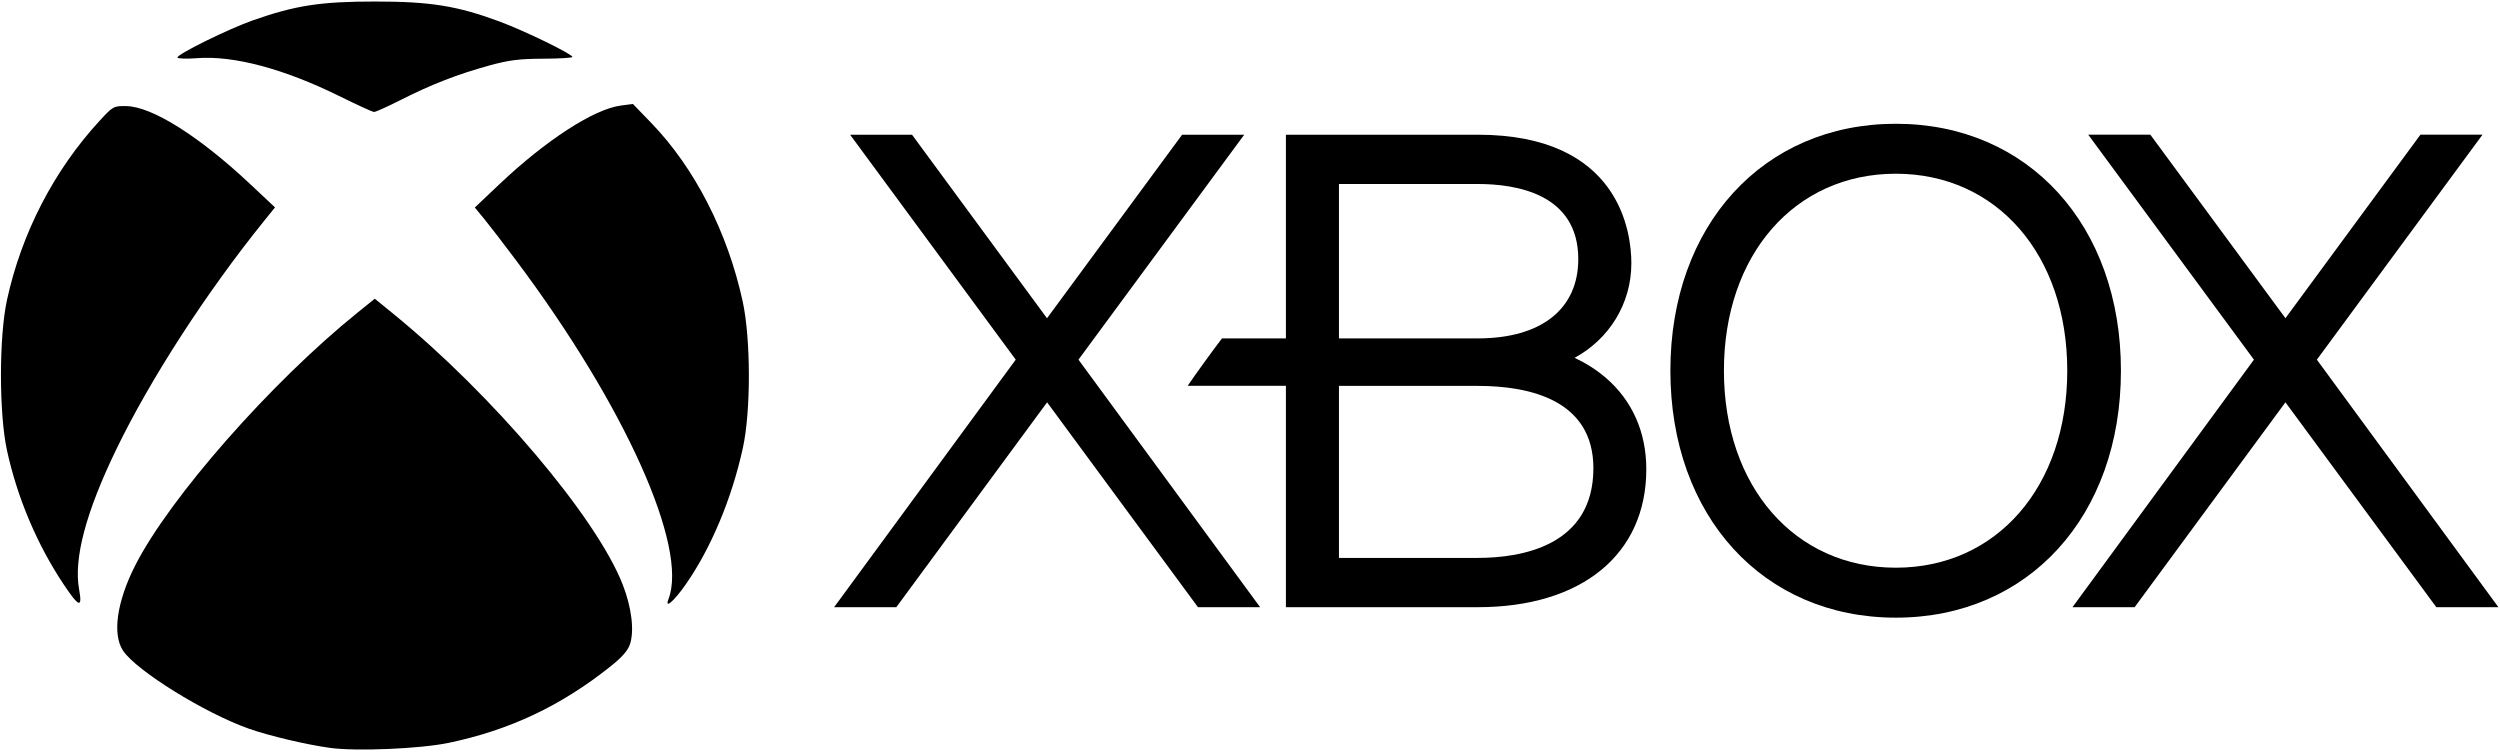
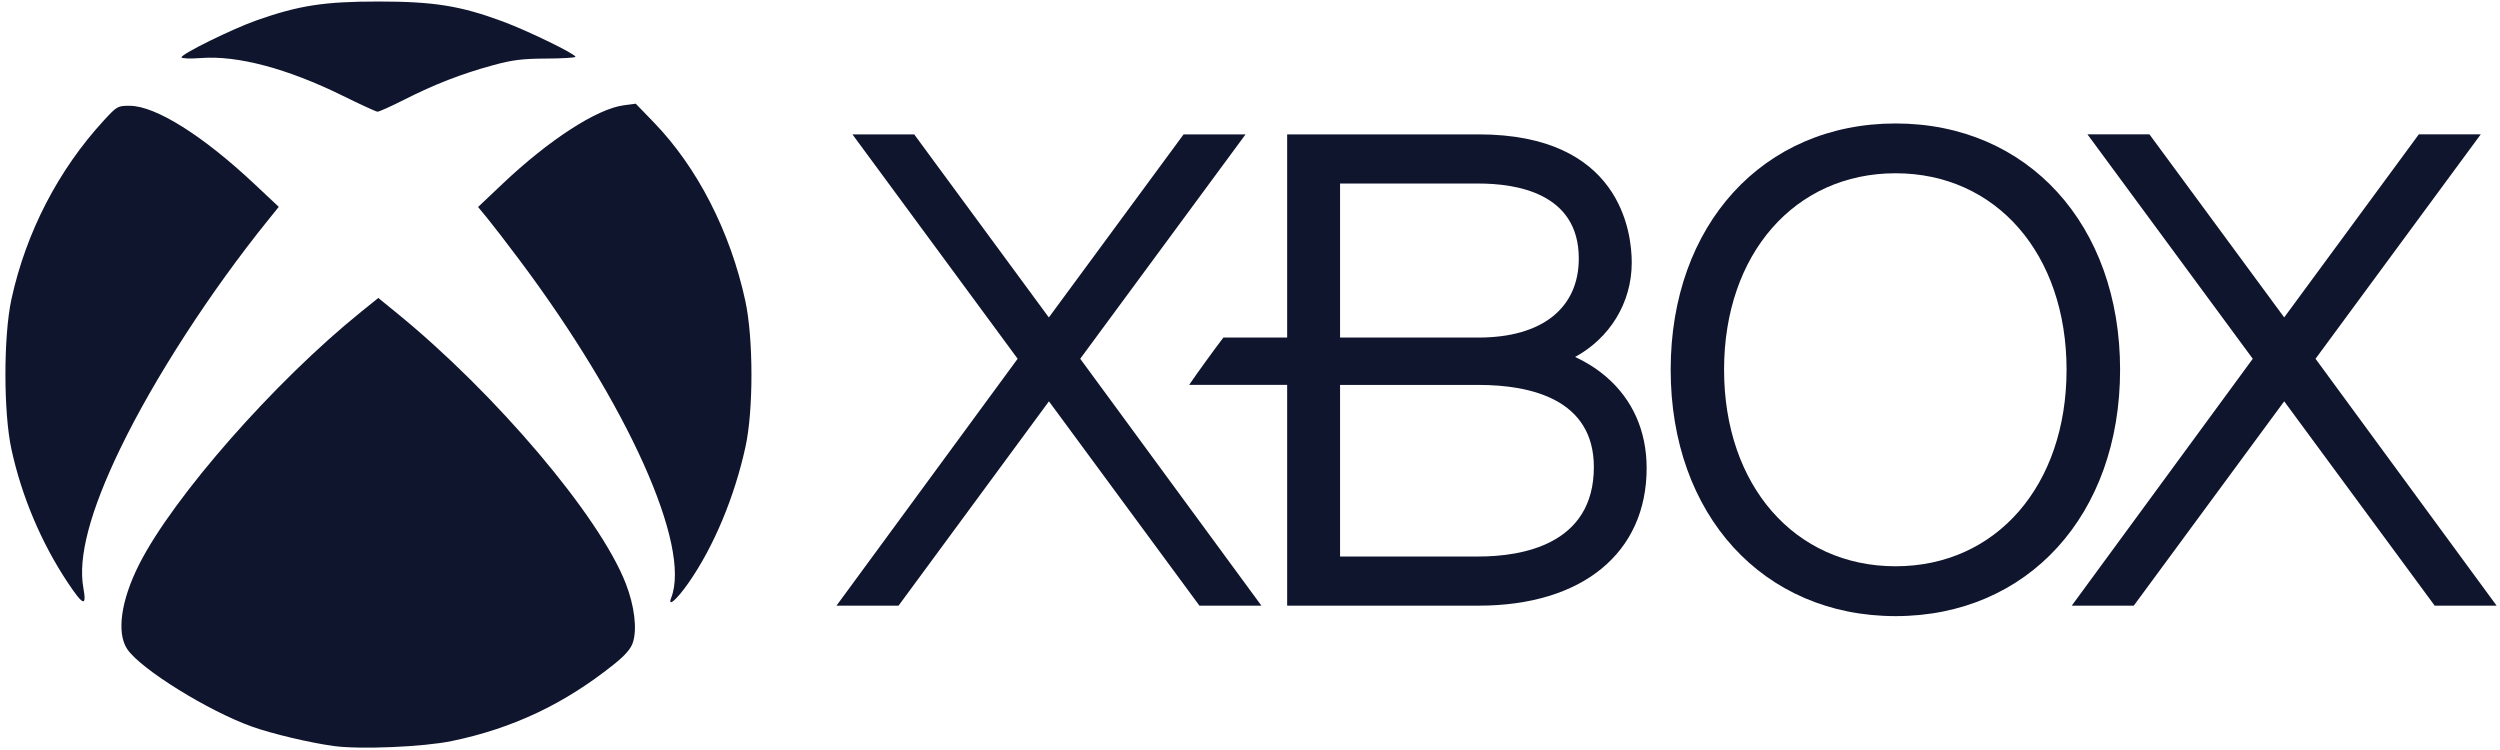
- <svg xmlns="http://www.w3.org/2000/svg" width="133px" height="40px" viewBox="0 0 133 40" version="1.1">
+ <svg xmlns="http://www.w3.org/2000/svg" width="150px" height="45px" viewBox="0 0 150 45" version="1.1">
  <defs />
  <g id="Page-1" stroke="none" stroke-width="1" fill="none" fill-rule="evenodd">
-     <g id="Logos" transform="translate(-851, -527)" fill="#000000">
-       <g id="xbox" transform="translate(851, 527)">
+     <g id="Logos" transform="translate(-838, -527)" fill="#10152E">
+       <g id="xbox" transform="translate(838.2675, 527)">
        <g id="g4146">
-           <path d="M17.553,39.787 C16.296,39.614 14.302,39.142 13.231,38.763 C10.894,37.936 7.272,35.691 6.55,34.622 C5.967,33.76 6.211,32.021 7.184,30.099 C9.009,26.495 14.418,20.34 19.024,16.629 L19.939,15.892 L20.934,16.703 C26.209,21.002 31.732,27.522 33.129,31.101 C33.602,32.312 33.753,33.551 33.516,34.268 C33.402,34.613 33.097,34.96 32.469,35.461 C29.838,37.556 27.113,38.842 23.87,39.52 C22.354,39.837 18.961,39.98 17.553,39.787 L17.553,39.787 Z M3.372,31.067 C1.966,28.954 0.92,26.477 0.372,23.964 C-0.056,22 -0.056,17.92 0.372,15.956 C1.148,12.395 2.877,9.053 5.307,6.417 C6.007,5.657 6.044,5.637 6.703,5.644 C8.076,5.658 10.594,7.242 13.332,9.814 L14.63,11.033 L14.078,11.717 C10.991,15.537 7.992,20.17 6.181,23.917 C4.567,27.254 3.912,29.724 4.208,31.353 C4.395,32.381 4.203,32.315 3.372,31.067 L3.372,31.067 Z M35.56,31.881 C36.633,29.119 33.249,21.587 27.465,13.864 C26.804,12.981 26.038,11.985 25.762,11.649 L25.26,11.04 L26.559,9.809 C29.037,7.461 31.589,5.807 33.025,5.616 L33.67,5.531 L34.637,6.53 C36.955,8.926 38.714,12.36 39.513,16.048 C39.944,18.038 39.95,21.86 39.524,23.815 C38.939,26.506 37.827,29.164 36.48,31.092 C35.854,31.989 35.351,32.42 35.56,31.881 L35.56,31.881 Z M18.029,5.101 C15.09,3.654 12.423,2.945 10.481,3.095 C9.908,3.139 9.441,3.122 9.441,3.058 C9.441,2.874 12.174,1.53 13.472,1.075 C15.723,0.287 17.062,0.081 19.947,0.081 C22.905,0.081 24.324,0.31 26.59,1.15 C27.908,1.639 30.452,2.877 30.452,3.03 C30.452,3.077 29.749,3.12 28.89,3.123 C27.625,3.128 27.083,3.197 26.043,3.481 C24.371,3.939 22.931,4.499 21.331,5.311 C20.62,5.672 19.972,5.963 19.892,5.958 C19.813,5.952 18.974,5.567 18.029,5.101 L18.029,5.101 Z" id="path4164" />
+           <path d="M19.747,44.76 C18.332,44.566 16.089,44.035 14.885,43.609 C12.256,42.678 8.181,40.153 7.369,38.95 C6.713,37.98 6.988,36.024 8.082,33.861 C10.135,29.807 16.22,22.883 21.402,18.707 L22.431,17.878 L23.551,18.791 C29.485,23.627 35.698,30.962 37.27,34.988 C37.802,36.351 37.972,37.744 37.705,38.552 C37.577,38.94 37.234,39.33 36.527,39.893 C33.567,42.251 30.502,43.698 26.853,44.46 C25.148,44.816 21.331,44.978 19.747,44.76 L19.747,44.76 Z M3.794,34.95 C2.212,32.573 1.035,29.787 0.419,26.959 C-0.063,24.75 -0.063,20.16 0.419,17.951 C1.292,13.945 3.237,10.184 5.97,7.219 C6.757,6.364 6.799,6.341 7.541,6.349 C9.086,6.365 11.919,8.147 14.999,11.041 L16.459,12.412 L15.838,13.181 C12.365,17.479 8.991,22.692 6.953,26.906 C5.138,30.66 4.401,33.439 4.734,35.272 C4.944,36.428 4.729,36.355 3.794,34.95 L3.794,34.95 Z M40.005,35.867 C41.212,32.759 37.405,24.285 30.899,15.597 C30.155,14.604 29.292,13.483 28.982,13.105 L28.417,12.42 L29.879,11.035 C32.667,8.394 35.538,6.533 37.153,6.318 L37.878,6.222 L38.966,7.347 C41.574,10.042 43.553,13.904 44.452,18.054 C44.937,20.293 44.944,24.593 44.465,26.792 C43.806,29.819 42.555,32.809 41.04,34.978 C40.335,35.987 39.77,36.473 40.005,35.867 L40.005,35.867 Z M20.283,5.739 C16.977,4.111 13.976,3.314 11.791,3.482 C11.146,3.531 10.622,3.512 10.622,3.44 C10.622,3.233 13.696,1.722 15.156,1.21 C17.688,0.323 19.195,0.091 22.44,0.091 C25.768,0.091 27.365,0.348 29.914,1.294 C31.396,1.844 34.259,3.237 34.259,3.408 C34.259,3.462 33.468,3.51 32.501,3.514 C31.078,3.52 30.468,3.596 29.299,3.917 C27.418,4.432 25.798,5.061 23.998,5.975 C23.197,6.381 22.468,6.709 22.379,6.702 C22.289,6.696 21.346,6.262 20.283,5.739 L20.283,5.739 Z" id="path4164" />
        </g>
-         <g id="g4201" transform="translate(43.63636, 6.060606)">
-           <path d="M85.977,26.243 L77.949,15.343 L69.925,26.243 L66.618,26.243 L76.273,13.074 L67.457,1.105 L70.762,1.105 L77.949,10.868 L85.13,1.105 L88.432,1.105 L79.621,13.074 L89.28,26.243 L85.977,26.243 Z" id="polygon3021" />
-           <path d="M41.778,14.025 C41.254,13.578 40.684,13.232 40.131,12.976 C41.955,11.986 43.152,10.115 43.152,7.944 C43.152,6.335 42.559,1.106 34.981,1.106 L24.774,1.106 L24.774,11.942 L21.373,11.942 C20.93,12.517 19.93,13.897 19.548,14.465 L24.774,14.465 L24.774,26.241 L34.981,26.242 C40.51,26.242 43.947,23.433 43.947,18.904 C43.947,16.925 43.198,15.242 41.778,14.025 L41.778,14.025 Z M27.596,3.728 L34.981,3.728 C36.982,3.728 40.328,4.226 40.328,7.723 C40.328,10.367 38.377,11.942 34.981,11.942 L27.596,11.942 L27.596,3.728 L27.596,3.728 Z M34.981,23.62 L27.596,23.62 L27.596,14.469 L34.981,14.469 C37.782,14.469 41.132,15.242 41.132,18.849 C41.132,22.997 37.28,23.62 34.981,23.62 L34.981,23.62 Z" id="path3023" />
-           <path d="M57.223,0.524 C50.163,0.524 45.228,5.926 45.228,13.658 C45.228,21.402 50.163,26.799 57.223,26.799 C64.278,26.799 69.197,21.402 69.197,13.658 C69.197,5.926 64.278,0.524 57.223,0.524 M57.223,24.141 C51.844,24.141 48.076,19.83 48.076,13.658 C48.076,7.491 51.844,3.181 57.223,3.181 C62.593,3.181 66.342,7.491 66.342,13.658 C66.342,19.83 62.594,24.141 57.223,24.141" id="path3025" />
-           <path d="M23.401,26.241 L13.738,13.073 L22.556,1.106 L19.252,1.106 L12.064,10.871 L4.883,1.106 L1.589,1.106 L10.4,13.073 L0.739,26.241 L4.048,26.241 L12.069,15.343 L20.095,26.241 L23.401,26.241 Z" id="polygon3027" />
+         <g id="g4201" transform="translate(49.09091, 6.818182)">
+           <path d="M96.724,29.523 L87.693,17.261 L78.666,29.523 L74.945,29.523 L85.807,14.708 L75.889,1.243 L79.608,1.243 L87.693,12.226 L95.771,1.243 L99.486,1.243 L89.573,14.708 L100.44,29.523 L96.724,29.523 Z" id="polygon3021" />
+           <path d="M47,15.778 C46.41,15.275 45.77,14.886 45.148,14.598 C47.2,13.485 48.546,11.379 48.546,8.937 C48.546,7.127 47.879,1.244 39.354,1.244 L27.871,1.244 L27.871,13.435 L24.045,13.435 C23.547,14.082 22.421,15.635 21.991,16.273 L27.871,16.273 L27.871,29.521 L39.354,29.522 C45.574,29.522 49.44,26.362 49.44,21.267 C49.44,19.04 48.598,17.147 47,15.778 L47,15.778 Z M31.045,4.194 L39.354,4.194 C41.604,4.194 45.369,4.754 45.369,8.689 C45.369,11.663 43.174,13.435 39.354,13.435 L31.045,13.435 L31.045,4.194 L31.045,4.194 Z M39.354,26.572 L31.045,26.572 L31.045,16.277 L39.354,16.277 C42.504,16.277 46.273,17.147 46.273,21.206 C46.273,25.872 41.94,26.572 39.354,26.572 L39.354,26.572 Z" id="path3023" />
+           <path d="M64.376,0.59 C56.434,0.59 50.882,6.666 50.882,15.365 C50.882,24.077 56.434,30.149 64.376,30.149 C72.313,30.149 77.847,24.077 77.847,15.365 C77.847,6.666 72.313,0.59 64.376,0.59 M64.376,27.158 C58.325,27.158 54.086,22.308 54.086,15.365 C54.086,8.427 58.325,3.578 64.376,3.578 C70.418,3.578 74.635,8.427 74.635,15.365 C74.635,22.308 70.418,27.158 64.376,27.158" id="path3025" />
+           <path d="M26.326,29.521 L15.455,14.707 L25.375,1.244 L21.658,1.244 L13.572,12.229 L5.493,1.244 L1.787,1.244 L11.7,14.707 L0.831,29.521 L4.554,29.521 L13.578,17.261 L22.607,29.521 L26.326,29.521 Z" id="polygon3027" />
        </g>
      </g>
    </g>
  </g>
</svg>
